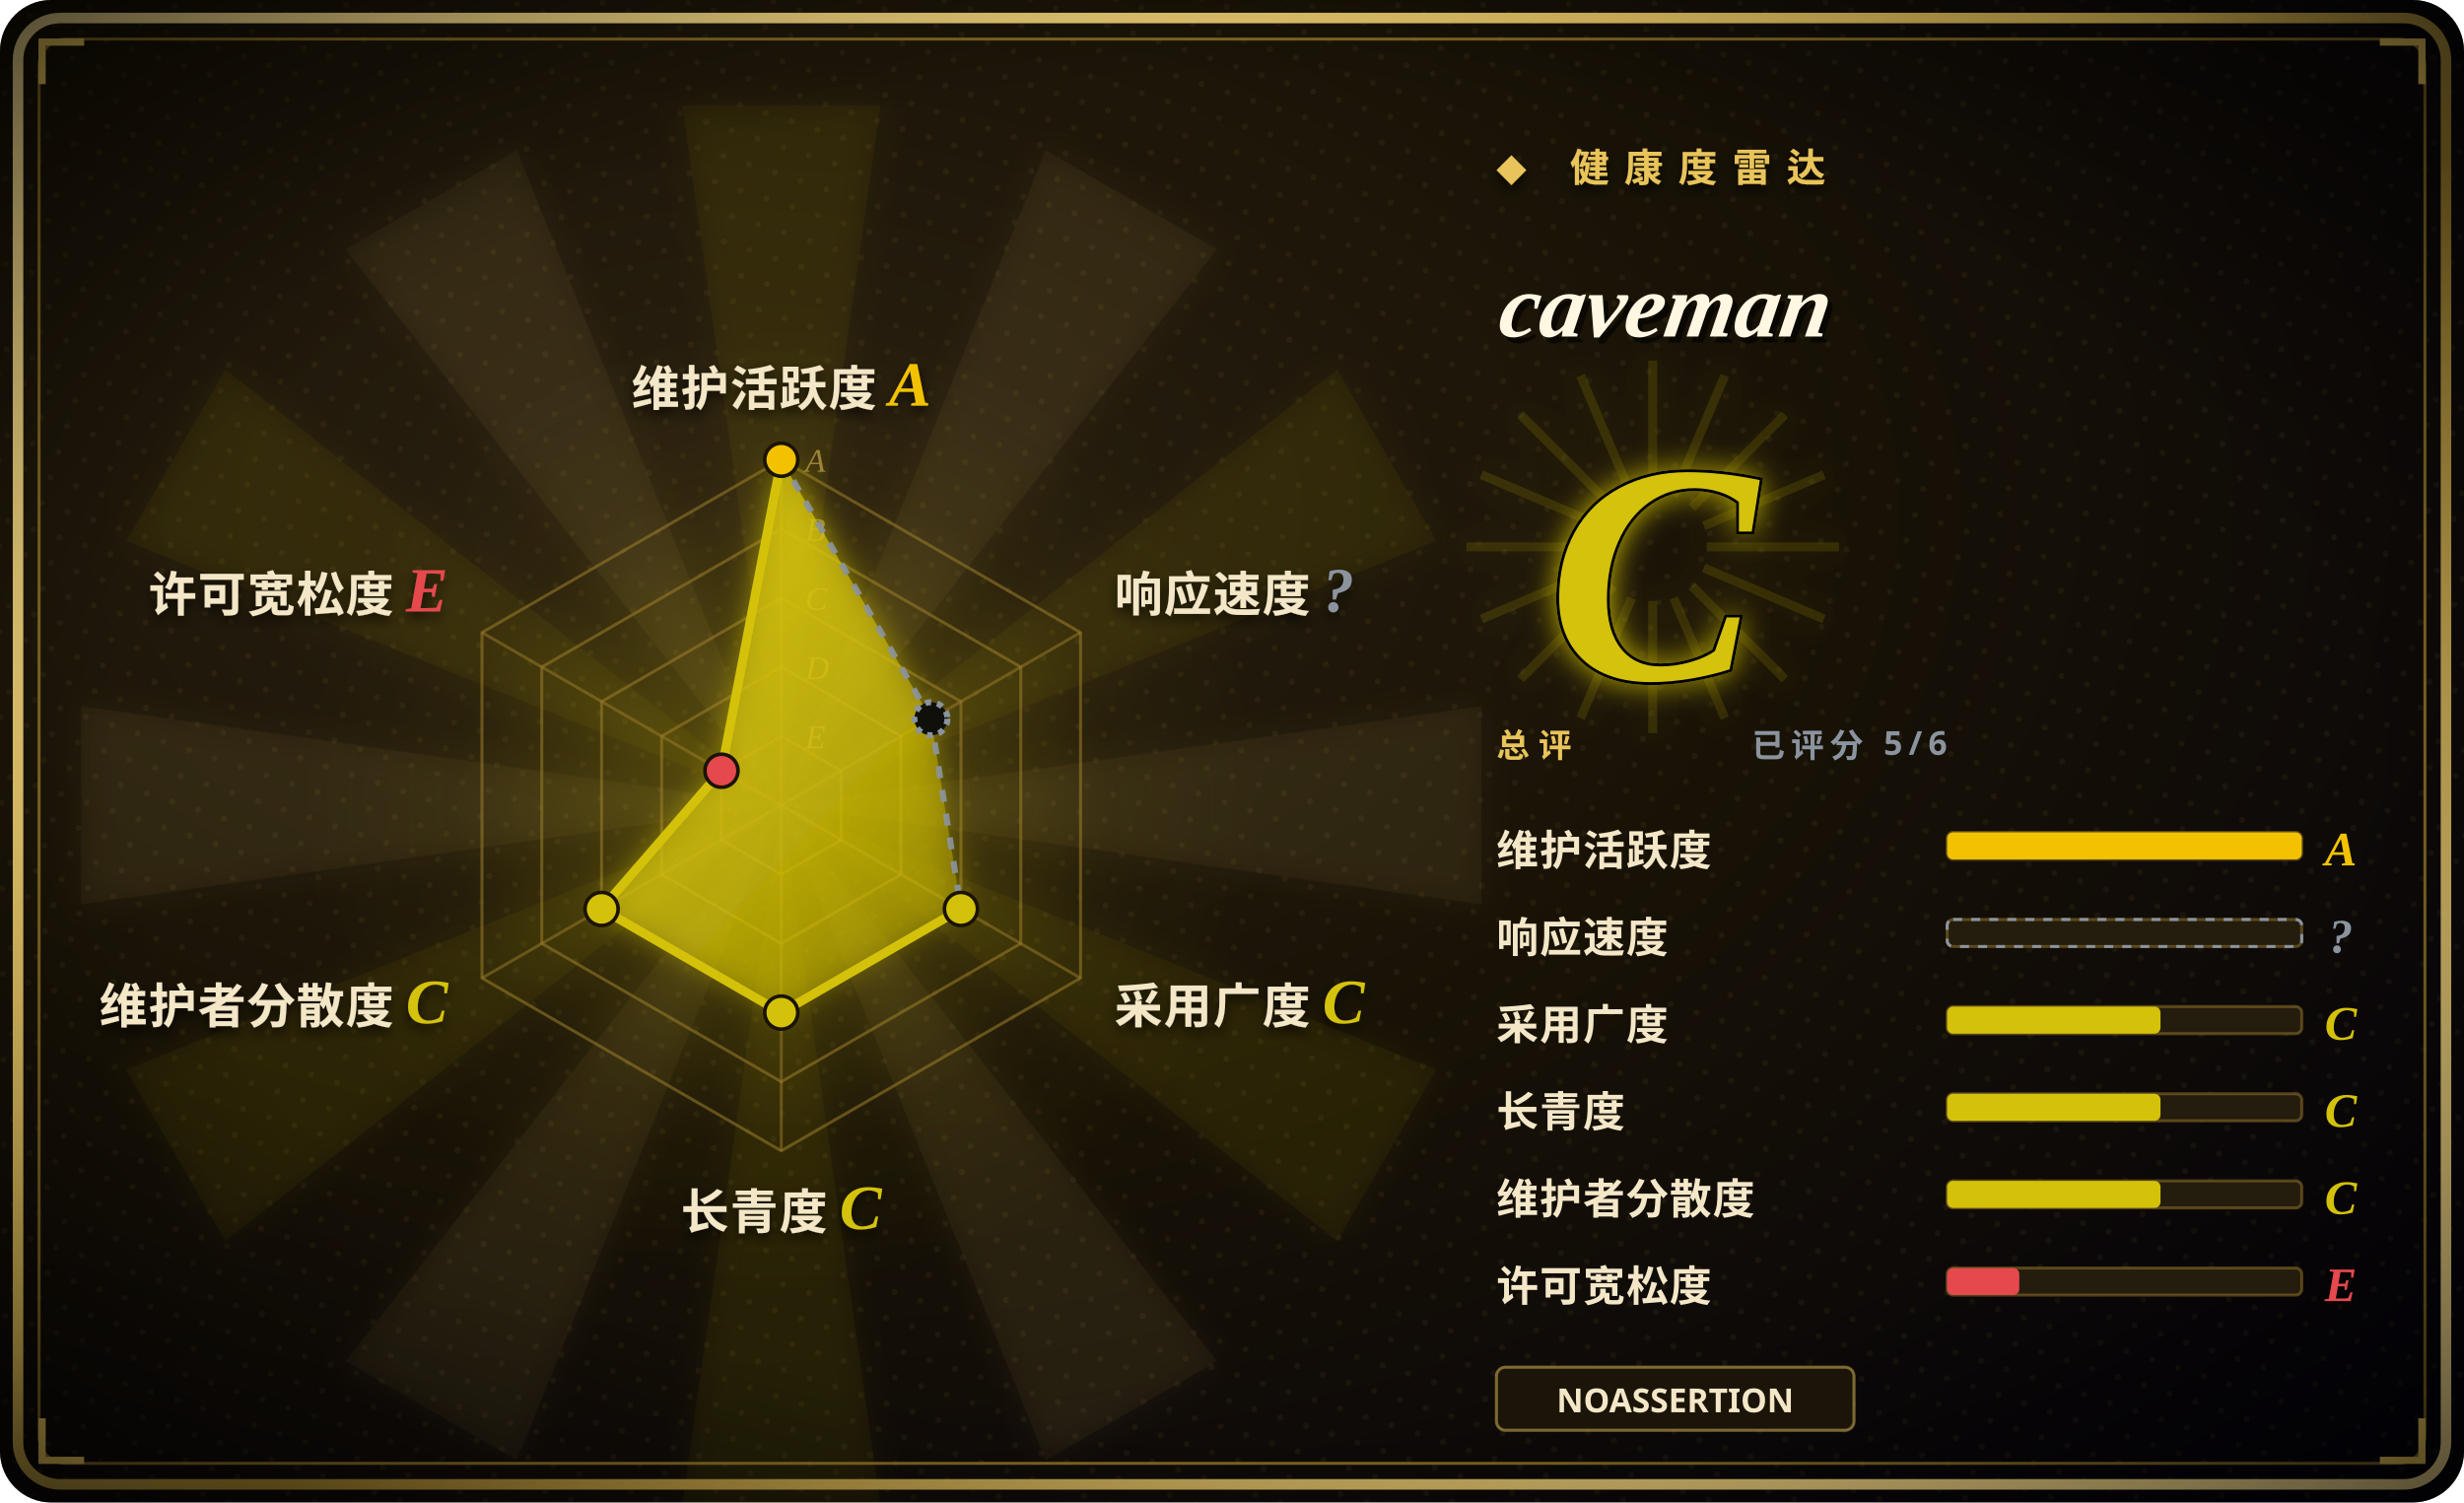
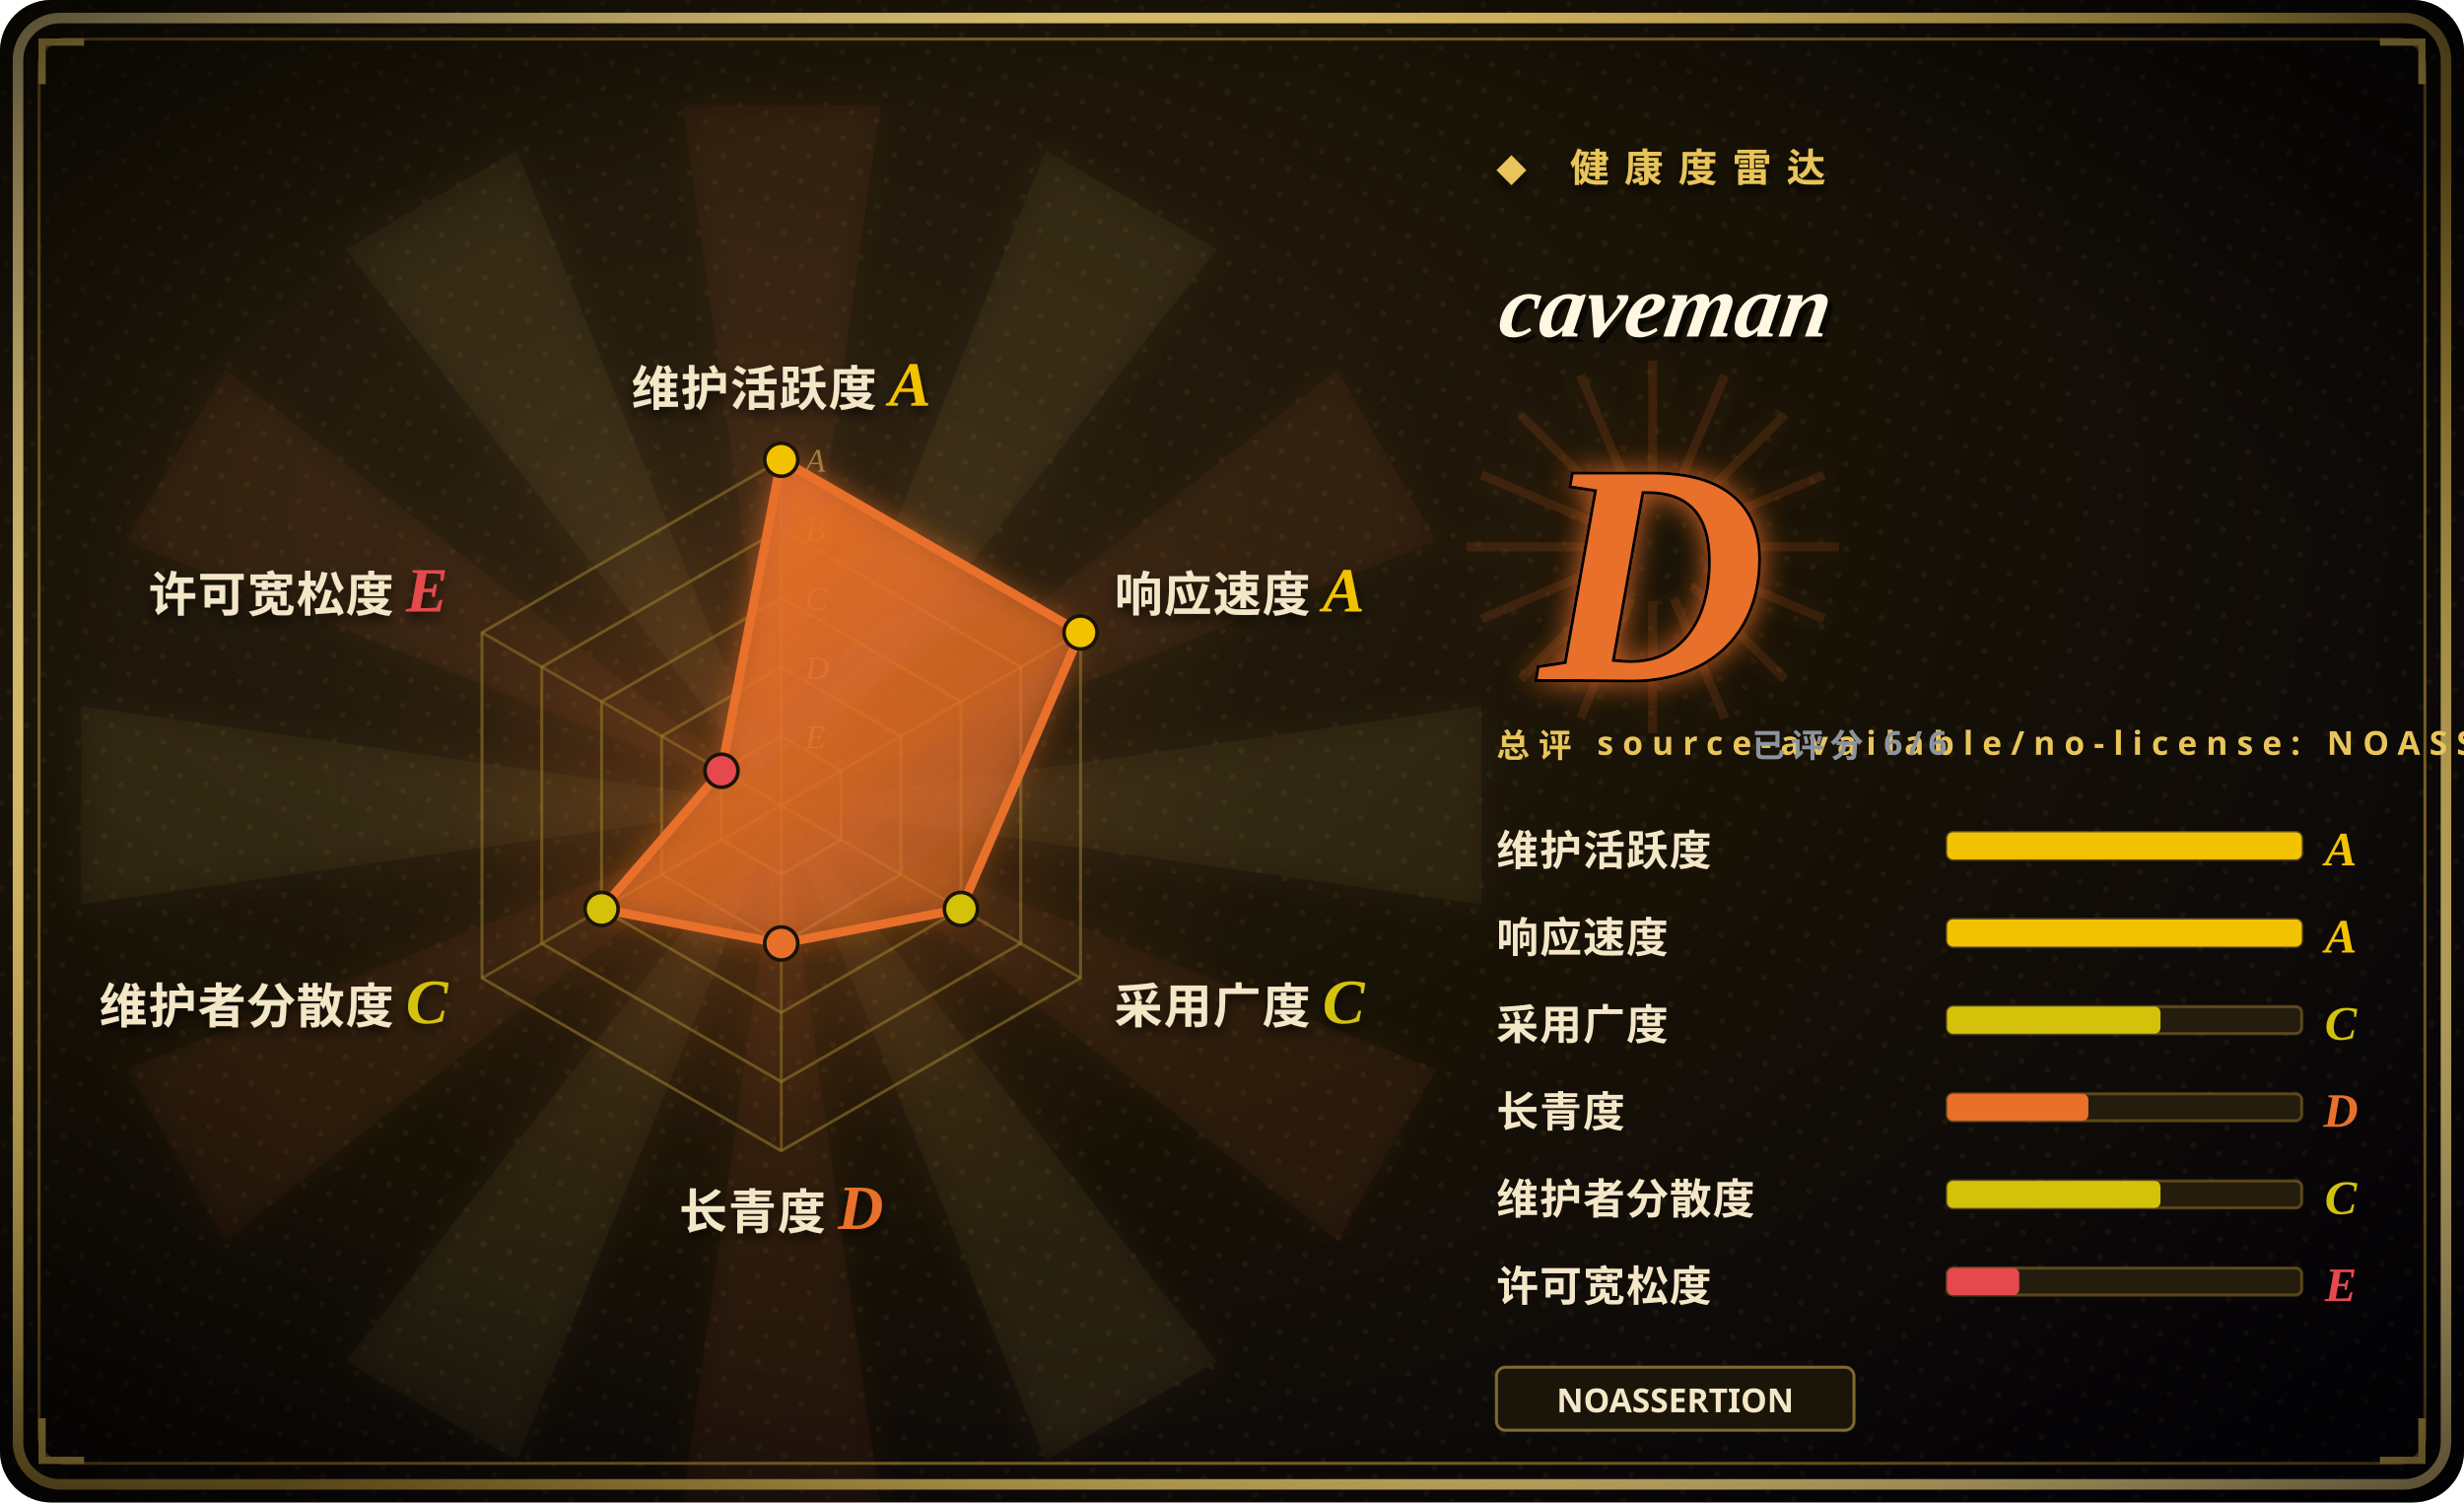
<svg xmlns="http://www.w3.org/2000/svg" width="820" height="500" viewBox="0 0 820 500">
  <defs>
    <radialGradient id="bg" cx="30%" cy="34%" r="90%">
      <stop offset="0%" stop-color="#2a2010" />
      <stop offset="48%" stop-color="#181206" />
      <stop offset="100%" stop-color="#05030a" />
    </radialGradient>
    <radialGradient id="vig" cx="50%" cy="50%" r="72%">
      <stop offset="62%" stop-color="#000000" stop-opacity="0" />
      <stop offset="100%" stop-color="#000000" stop-opacity="0.72" />
    </radialGradient>
    <linearGradient id="frame" x1="0" y1="0" x2="1" y2="1">
      <stop offset="0%" stop-color="#f6dd92" />
      <stop offset="45%" stop-color="#E8C45A" />
      <stop offset="55%" stop-color="#9c7d2a" />
      <stop offset="100%" stop-color="#f6dd92" />
    </linearGradient>
    <linearGradient id="poly" x1="0" y1="0" x2="0.7" y2="1">
-       <stop offset="0%" stop-color="#D4C20A" stop-opacity="0.92" />
-       <stop offset="100%" stop-color="#D4C20A" stop-opacity="0.34" />
+       <stop offset="0%" stop-color="#E8702A" stop-opacity="0.92" />
+       <stop offset="100%" stop-color="#E8702A" stop-opacity="0.34" />
    </linearGradient>
    <radialGradient id="halo" cx="50%" cy="50%" r="50%">
-       <stop offset="0%" stop-color="#D4C20A" stop-opacity="0.34" />
-       <stop offset="68%" stop-color="#D4C20A" stop-opacity="0.04" />
-       <stop offset="100%" stop-color="#D4C20A" stop-opacity="0" />
+       <stop offset="0%" stop-color="#E8702A" stop-opacity="0.34" />
+       <stop offset="68%" stop-color="#E8702A" stop-opacity="0.04" />
+       <stop offset="100%" stop-color="#E8702A" stop-opacity="0" />
    </radialGradient>
    <filter id="glow" x="-60%" y="-60%" width="220%" height="220%">
      <feGaussianBlur stdDeviation="5" result="b" />
      <feMerge>
        <feMergeNode in="b" />
        <feMergeNode in="SourceGraphic" />
      </feMerge>
    </filter>
    <filter id="soft" x="-30%" y="-30%" width="160%" height="160%">
      <feDropShadow dx="0" dy="2" stdDeviation="2" flood-color="#000" flood-opacity="0.7" />
    </filter>
    <pattern id="halftone" width="9" height="9" patternUnits="userSpaceOnUse" patternTransform="rotate(18)">
      <circle cx="2" cy="2" r="1" fill="#E8C45A" fill-opacity="0.06" />
    </pattern>
  </defs>
  <rect width="820" height="500" rx="17" fill="url(#bg)" />
  <rect width="820" height="500" rx="17" fill="url(#halftone)" />
  <g opacity="0.5" filter="url(#glow)">
    <path d="M260,268 L493,235 L493,301 Z" fill="#E8C45A" fill-opacity="0.10" />
-     <path d="M260,268 L478,356 L445,413 Z" fill="#D4C20A" fill-opacity="0.10" />
+     <path d="M260,268 L478,356 L445,413 Z" fill="#E8702A" fill-opacity="0.10" />
    <path d="M260,268 L405,453 L348,486 Z" fill="#E8C45A" fill-opacity="0.10" />
-     <path d="M260,268 L293,501 L227,501 Z" fill="#D4C20A" fill-opacity="0.10" />
+     <path d="M260,268 L293,501 L227,501 Z" fill="#E8702A" fill-opacity="0.10" />
    <path d="M260,268 L172,486 L115,453 Z" fill="#E8C45A" fill-opacity="0.10" />
-     <path d="M260,268 L75,413 L42,356 Z" fill="#D4C20A" fill-opacity="0.10" />
+     <path d="M260,268 L75,413 L42,356 Z" fill="#E8702A" fill-opacity="0.10" />
    <path d="M260,268 L27,301 L27,235 Z" fill="#E8C45A" fill-opacity="0.10" />
-     <path d="M260,268 L42,180 L75,123 Z" fill="#D4C20A" fill-opacity="0.10" />
+     <path d="M260,268 L42,180 L75,123 Z" fill="#E8702A" fill-opacity="0.10" />
    <path d="M260,268 L115,83 L172,50 Z" fill="#E8C45A" fill-opacity="0.10" />
-     <path d="M260,268 L227,35 L293,35 Z" fill="#D4C20A" fill-opacity="0.10" />
+     <path d="M260,268 L227,35 L293,35 Z" fill="#E8702A" fill-opacity="0.10" />
    <path d="M260,268 L348,50 L405,83 Z" fill="#E8C45A" fill-opacity="0.10" />
-     <path d="M260,268 L445,123 L478,180 Z" fill="#D4C20A" fill-opacity="0.10" />
+     <path d="M260,268 L445,123 L478,180 Z" fill="#E8702A" fill-opacity="0.10" />
  </g>
  <circle cx="260" cy="268" r="161" fill="url(#halo)" />
  <rect x="6" y="6" width="808" height="488" rx="14" fill="none" stroke="url(#frame)" stroke-width="3.5" />
  <rect x="13" y="13" width="794" height="474" rx="9" fill="none" stroke="#9c7d2a" stroke-width="1" stroke-opacity="0.8" />
  <path d="M14,28 L14,14 L28,14" fill="none" stroke="#E8C45A" stroke-width="2.4" />
  <path d="M806,28 L806,14 L792,14" fill="none" stroke="#E8C45A" stroke-width="2.4" />
  <path d="M14,472 L14,486 L28,486" fill="none" stroke="#E8C45A" stroke-width="2.4" />
  <path d="M806,472 L806,486 L792,486" fill="none" stroke="#E8C45A" stroke-width="2.4" />
  <rect width="820" height="500" rx="17" fill="url(#vig)" />
  <polygon points="260.0,153.0 359.6,210.5 359.6,325.5 260.0,383.0 160.4,325.5 160.4,210.5" fill="none" stroke="#9c7d2a" stroke-opacity="0.55" stroke-width="1" />
  <polygon points="260.0,176.0 339.7,222.0 339.7,314.0 260.0,360.0 180.3,314.0 180.3,222.0" fill="none" stroke="#9c7d2a" stroke-opacity="0.55" stroke-width="1" />
  <polygon points="260.0,199.0 319.8,233.5 319.8,302.5 260.0,337.0 200.2,302.5 200.2,233.5" fill="none" stroke="#9c7d2a" stroke-opacity="0.55" stroke-width="1" />
  <polygon points="260.0,222.0 299.8,245.0 299.8,291.0 260.0,314.0 220.2,291.0 220.2,245.0" fill="none" stroke="#9c7d2a" stroke-opacity="0.55" stroke-width="1" />
  <polygon points="260.0,245.0 279.9,256.5 279.9,279.5 260.0,291.0 240.1,279.5 240.1,256.5" fill="none" stroke="#9c7d2a" stroke-opacity="0.55" stroke-width="1" />
  <line x1="260" y1="268" x2="260.0" y2="153.0" stroke="#9c7d2a" stroke-opacity="0.5" stroke-width="1" />
  <line x1="260" y1="268" x2="359.6" y2="210.5" stroke="#9c7d2a" stroke-opacity="0.5" stroke-width="1" />
  <line x1="260" y1="268" x2="359.6" y2="325.5" stroke="#9c7d2a" stroke-opacity="0.5" stroke-width="1" />
  <line x1="260" y1="268" x2="260.0" y2="383.0" stroke="#9c7d2a" stroke-opacity="0.5" stroke-width="1" />
  <line x1="260" y1="268" x2="160.4" y2="325.5" stroke="#9c7d2a" stroke-opacity="0.5" stroke-width="1" />
  <line x1="260" y1="268" x2="160.4" y2="210.5" stroke="#9c7d2a" stroke-opacity="0.5" stroke-width="1" />
  <text x="268" y="157.0" font-size="11" font-style="italic" fill="#E8C45A" fill-opacity="0.55" font-family="'Georgia','Times New Roman',serif">A</text>
  <text x="268" y="180.0" font-size="11" font-style="italic" fill="#E8C45A" fill-opacity="0.55" font-family="'Georgia','Times New Roman',serif">B</text>
  <text x="268" y="203.0" font-size="11" font-style="italic" fill="#E8C45A" fill-opacity="0.55" font-family="'Georgia','Times New Roman',serif">C</text>
  <text x="268" y="226.0" font-size="11" font-style="italic" fill="#E8C45A" fill-opacity="0.55" font-family="'Georgia','Times New Roman',serif">D</text>
  <text x="268" y="249.0" font-size="11" font-style="italic" fill="#E8C45A" fill-opacity="0.55" font-family="'Georgia','Times New Roman',serif">E</text>
-   <polygon points="260.0,153.0 309.8,239.2 319.8,302.5 260.0,337.0 200.2,302.5 240.1,256.5" fill="url(#poly)" filter="url(#glow)" />
-   <line x1="260.0" y1="153.0" x2="309.8" y2="239.2" stroke="#8B949E" stroke-width="2" stroke-dasharray="4 4" stroke-opacity="0.92" />
-   <line x1="309.8" y1="239.2" x2="319.8" y2="302.5" stroke="#8B949E" stroke-width="2" stroke-dasharray="4 4" stroke-opacity="0.92" />
-   <line x1="319.8" y1="302.5" x2="260.0" y2="337.0" stroke="#D4C20A" stroke-width="3" />
-   <line x1="260.0" y1="337.0" x2="200.2" y2="302.5" stroke="#D4C20A" stroke-width="3" />
-   <line x1="200.2" y1="302.5" x2="240.1" y2="256.5" stroke="#D4C20A" stroke-width="3" />
-   <line x1="240.1" y1="256.5" x2="260.0" y2="153.0" stroke="#D4C20A" stroke-width="3" />
+   <polygon points="260.0,153.0 359.6,210.5 319.8,302.5 260.0,314.0 200.2,302.5 240.1,256.5" fill="url(#poly)" filter="url(#glow)" />
+   <line x1="260.0" y1="153.0" x2="359.6" y2="210.5" stroke="#E8702A" stroke-width="3" />
+   <line x1="359.6" y1="210.5" x2="319.8" y2="302.5" stroke="#E8702A" stroke-width="3" />
+   <line x1="319.8" y1="302.5" x2="260.0" y2="314.0" stroke="#E8702A" stroke-width="3" />
+   <line x1="260.0" y1="314.0" x2="200.2" y2="302.5" stroke="#E8702A" stroke-width="3" />
+   <line x1="200.2" y1="302.5" x2="240.1" y2="256.5" stroke="#E8702A" stroke-width="3" />
+   <line x1="240.1" y1="256.5" x2="260.0" y2="153.0" stroke="#E8702A" stroke-width="3" />
  <circle cx="260.0" cy="153.0" r="5.5" fill="#F2C200" stroke="#1a1306" stroke-width="1.2" />
-   <circle cx="309.8" cy="239.2" r="5.5" fill="#10100b" stroke="#8B949E" stroke-width="2" stroke-dasharray="2 2" />
+   <circle cx="359.6" cy="210.5" r="5.5" fill="#F2C200" stroke="#1a1306" stroke-width="1.2" />
  <circle cx="319.8" cy="302.5" r="5.5" fill="#D4C20A" stroke="#1a1306" stroke-width="1.2" />
-   <circle cx="260.0" cy="337.0" r="5.5" fill="#D4C20A" stroke="#1a1306" stroke-width="1.2" />
+   <circle cx="260.0" cy="314.0" r="5.5" fill="#E8702A" stroke="#1a1306" stroke-width="1.2" />
  <circle cx="200.2" cy="302.5" r="5.5" fill="#D4C20A" stroke="#1a1306" stroke-width="1.2" />
  <circle cx="240.1" cy="256.5" r="5.5" fill="#E5484D" stroke="#1a1306" stroke-width="1.2" />
  <text x="260.0" y="135.0" font-size="16" font-weight="900" fill="#f3e7c8" text-anchor="middle" font-family="'PingFang SC','Hiragino Sans GB','Heiti SC','Microsoft YaHei',sans-serif" letter-spacing="0.4" filter="url(#soft)">维护活跃度 <tspan fill="#F2C200" font-family="'Georgia','Times New Roman',serif" font-style="italic" font-size="21">A</tspan>
  </text>
-   <text x="370.9" y="203.5" font-size="16" font-weight="900" fill="#f3e7c8" text-anchor="start" font-family="'PingFang SC','Hiragino Sans GB','Heiti SC','Microsoft YaHei',sans-serif" letter-spacing="0.4" filter="url(#soft)">响应速度 <tspan fill="#8B949E" font-family="'Georgia','Times New Roman',serif" font-style="italic" font-size="21">?</tspan>
+   <text x="370.9" y="203.5" font-size="16" font-weight="900" fill="#f3e7c8" text-anchor="start" font-family="'PingFang SC','Hiragino Sans GB','Heiti SC','Microsoft YaHei',sans-serif" letter-spacing="0.4" filter="url(#soft)">响应速度 <tspan fill="#F2C200" font-family="'Georgia','Times New Roman',serif" font-style="italic" font-size="21">A</tspan>
  </text>
  <text x="370.9" y="340.5" font-size="16" font-weight="900" fill="#f3e7c8" text-anchor="start" font-family="'PingFang SC','Hiragino Sans GB','Heiti SC','Microsoft YaHei',sans-serif" letter-spacing="0.4" filter="url(#soft)">采用广度 <tspan fill="#D4C20A" font-family="'Georgia','Times New Roman',serif" font-style="italic" font-size="21">C</tspan>
  </text>
-   <text x="260.0" y="409.0" font-size="16" font-weight="900" fill="#f3e7c8" text-anchor="middle" font-family="'PingFang SC','Hiragino Sans GB','Heiti SC','Microsoft YaHei',sans-serif" letter-spacing="0.4" filter="url(#soft)">长青度 <tspan fill="#D4C20A" font-family="'Georgia','Times New Roman',serif" font-style="italic" font-size="21">C</tspan>
+   <text x="260.0" y="409.0" font-size="16" font-weight="900" fill="#f3e7c8" text-anchor="middle" font-family="'PingFang SC','Hiragino Sans GB','Heiti SC','Microsoft YaHei',sans-serif" letter-spacing="0.4" filter="url(#soft)">长青度 <tspan fill="#E8702A" font-family="'Georgia','Times New Roman',serif" font-style="italic" font-size="21">D</tspan>
  </text>
  <text x="149.1" y="340.5" font-size="16" font-weight="900" fill="#f3e7c8" text-anchor="end" font-family="'PingFang SC','Hiragino Sans GB','Heiti SC','Microsoft YaHei',sans-serif" letter-spacing="0.4" filter="url(#soft)">维护者分散度 <tspan fill="#D4C20A" font-family="'Georgia','Times New Roman',serif" font-style="italic" font-size="21">C</tspan>
  </text>
  <text x="149.1" y="203.5" font-size="16" font-weight="900" fill="#f3e7c8" text-anchor="end" font-family="'PingFang SC','Hiragino Sans GB','Heiti SC','Microsoft YaHei',sans-serif" letter-spacing="0.4" filter="url(#soft)">许可宽松度 <tspan fill="#E5484D" font-family="'Georgia','Times New Roman',serif" font-style="italic" font-size="21">E</tspan>
  </text>
  <text x="498" y="60" font-size="13" letter-spacing="5" fill="#E8C45A" font-weight="900" font-family="'PingFang SC','Hiragino Sans GB','Heiti SC','Microsoft YaHei',sans-serif" filter="url(#soft)">◆ 健康度雷达</text>
  <g transform="translate(498,112) skewX(-9)">
    <text x="2" y="2" font-size="30" font-weight="900" font-style="italic" fill="#000" fill-opacity="0.6" font-family="'Georgia','Times New Roman',serif">caveman</text>
    <text x="0" y="0" font-size="30" font-weight="900" font-style="italic" fill="#fff7e2" font-family="'Georgia','Times New Roman',serif">caveman</text>
  </g>
  <line x1="498" y1="124" x2="648" y2="124" stroke="url(#frame)" stroke-width="2" />
  <g opacity="0.85" filter="url(#glow)">
-     <line x1="568" y1="182" x2="612" y2="182" stroke="#D4C20A" stroke-opacity="0.16" stroke-width="3" />
-     <line x1="567" y1="189" x2="607" y2="206" stroke="#D4C20A" stroke-opacity="0.16" stroke-width="3" />
-     <line x1="563" y1="195" x2="594" y2="226" stroke="#D4C20A" stroke-opacity="0.16" stroke-width="3" />
-     <line x1="557" y1="199" x2="574" y2="239" stroke="#D4C20A" stroke-opacity="0.16" stroke-width="3" />
-     <line x1="550" y1="200" x2="550" y2="244" stroke="#D4C20A" stroke-opacity="0.16" stroke-width="3" />
-     <line x1="543" y1="199" x2="526" y2="239" stroke="#D4C20A" stroke-opacity="0.16" stroke-width="3" />
-     <line x1="537" y1="195" x2="506" y2="226" stroke="#D4C20A" stroke-opacity="0.16" stroke-width="3" />
-     <line x1="533" y1="189" x2="493" y2="206" stroke="#D4C20A" stroke-opacity="0.16" stroke-width="3" />
-     <line x1="532" y1="182" x2="488" y2="182" stroke="#D4C20A" stroke-opacity="0.16" stroke-width="3" />
-     <line x1="533" y1="175" x2="493" y2="158" stroke="#D4C20A" stroke-opacity="0.16" stroke-width="3" />
-     <line x1="537" y1="169" x2="506" y2="138" stroke="#D4C20A" stroke-opacity="0.16" stroke-width="3" />
-     <line x1="543" y1="165" x2="526" y2="125" stroke="#D4C20A" stroke-opacity="0.16" stroke-width="3" />
-     <line x1="550" y1="164" x2="550" y2="120" stroke="#D4C20A" stroke-opacity="0.16" stroke-width="3" />
-     <line x1="557" y1="165" x2="574" y2="125" stroke="#D4C20A" stroke-opacity="0.16" stroke-width="3" />
-     <line x1="563" y1="169" x2="594" y2="138" stroke="#D4C20A" stroke-opacity="0.16" stroke-width="3" />
-     <line x1="567" y1="175" x2="607" y2="158" stroke="#D4C20A" stroke-opacity="0.16" stroke-width="3" />
+     <line x1="568" y1="182" x2="612" y2="182" stroke="#E8702A" stroke-opacity="0.16" stroke-width="3" />
+     <line x1="567" y1="189" x2="607" y2="206" stroke="#E8702A" stroke-opacity="0.16" stroke-width="3" />
+     <line x1="563" y1="195" x2="594" y2="226" stroke="#E8702A" stroke-opacity="0.16" stroke-width="3" />
+     <line x1="557" y1="199" x2="574" y2="239" stroke="#E8702A" stroke-opacity="0.16" stroke-width="3" />
+     <line x1="550" y1="200" x2="550" y2="244" stroke="#E8702A" stroke-opacity="0.16" stroke-width="3" />
+     <line x1="543" y1="199" x2="526" y2="239" stroke="#E8702A" stroke-opacity="0.16" stroke-width="3" />
+     <line x1="537" y1="195" x2="506" y2="226" stroke="#E8702A" stroke-opacity="0.16" stroke-width="3" />
+     <line x1="533" y1="189" x2="493" y2="206" stroke="#E8702A" stroke-opacity="0.16" stroke-width="3" />
+     <line x1="532" y1="182" x2="488" y2="182" stroke="#E8702A" stroke-opacity="0.16" stroke-width="3" />
+     <line x1="533" y1="175" x2="493" y2="158" stroke="#E8702A" stroke-opacity="0.16" stroke-width="3" />
+     <line x1="537" y1="169" x2="506" y2="138" stroke="#E8702A" stroke-opacity="0.16" stroke-width="3" />
+     <line x1="543" y1="165" x2="526" y2="125" stroke="#E8702A" stroke-opacity="0.16" stroke-width="3" />
+     <line x1="550" y1="164" x2="550" y2="120" stroke="#E8702A" stroke-opacity="0.16" stroke-width="3" />
+     <line x1="557" y1="165" x2="574" y2="125" stroke="#E8702A" stroke-opacity="0.16" stroke-width="3" />
+     <line x1="563" y1="169" x2="594" y2="138" stroke="#E8702A" stroke-opacity="0.16" stroke-width="3" />
+     <line x1="567" y1="175" x2="607" y2="158" stroke="#E8702A" stroke-opacity="0.16" stroke-width="3" />
  </g>
-   <text x="550" y="226" font-size="104" font-weight="900" font-style="italic" text-anchor="middle" fill="#D4C20A" stroke="#000" stroke-width="2" paint-order="stroke" font-family="'Georgia','Times New Roman',serif" filter="url(#glow)">C</text>
-   <text x="498" y="252" font-size="11" letter-spacing="3" fill="#E8C45A" font-family="'PingFang SC','Hiragino Sans GB','Heiti SC','Microsoft YaHei',sans-serif" font-weight="900">总评</text>
-   <text x="648" y="252" font-size="11" letter-spacing="2" fill="#8B949E" font-family="'PingFang SC','Hiragino Sans GB','Heiti SC','Microsoft YaHei',sans-serif" font-weight="900" text-anchor="end">已评分 5/6</text>
+   <text x="550" y="226" font-size="104" font-weight="900" font-style="italic" text-anchor="middle" fill="#E8702A" stroke="#000" stroke-width="2" paint-order="stroke" font-family="'Georgia','Times New Roman',serif" filter="url(#glow)">D</text>
+   <text x="498" y="252" font-size="11" letter-spacing="3" fill="#E8C45A" font-family="'PingFang SC','Hiragino Sans GB','Heiti SC','Microsoft YaHei',sans-serif" font-weight="900">总评   source-available/no-license: NOASSERTION</text>
+   <text x="648" y="252" font-size="11" letter-spacing="2" fill="#8B949E" font-family="'PingFang SC','Hiragino Sans GB','Heiti SC','Microsoft YaHei',sans-serif" font-weight="900" text-anchor="end">已评分 6/6</text>
  <text x="498" y="288" font-size="14" font-weight="900" fill="#f3e7c8" font-family="'PingFang SC','Hiragino Sans GB','Heiti SC','Microsoft YaHei',sans-serif" letter-spacing="0.4">维护活跃度</text>
  <rect x="648" y="277" width="118" height="9" rx="2" fill="#241d0e" stroke="#9c7d2a" stroke-opacity="0.5" />
  <rect x="648" y="277" width="118" height="9" rx="2" fill="#F2C200" />
  <text x="779" y="288" font-size="16" font-weight="900" font-style="italic" fill="#F2C200" font-family="'Georgia','Times New Roman',serif" text-anchor="middle">A</text>
  <text x="498" y="317" font-size="14" font-weight="900" fill="#f3e7c8" font-family="'PingFang SC','Hiragino Sans GB','Heiti SC','Microsoft YaHei',sans-serif" letter-spacing="0.4">响应速度</text>
  <rect x="648" y="306" width="118" height="9" rx="2" fill="#241d0e" stroke="#9c7d2a" stroke-opacity="0.5" />
-   <rect x="648" y="306" width="118" height="9" rx="2" fill="none" stroke="#8B949E" stroke-dasharray="3 3" />
-   <text x="779" y="317" font-size="16" font-weight="900" font-style="italic" fill="#8B949E" font-family="'Georgia','Times New Roman',serif" text-anchor="middle">?</text>
+   <rect x="648" y="306" width="118" height="9" rx="2" fill="#F2C200" />
+   <text x="779" y="317" font-size="16" font-weight="900" font-style="italic" fill="#F2C200" font-family="'Georgia','Times New Roman',serif" text-anchor="middle">A</text>
  <text x="498" y="346" font-size="14" font-weight="900" fill="#f3e7c8" font-family="'PingFang SC','Hiragino Sans GB','Heiti SC','Microsoft YaHei',sans-serif" letter-spacing="0.4">采用广度</text>
  <rect x="648" y="335" width="118" height="9" rx="2" fill="#241d0e" stroke="#9c7d2a" stroke-opacity="0.5" />
  <rect x="648" y="335" width="71" height="9" rx="2" fill="#D4C20A" />
  <text x="779" y="346" font-size="16" font-weight="900" font-style="italic" fill="#D4C20A" font-family="'Georgia','Times New Roman',serif" text-anchor="middle">C</text>
  <text x="498" y="375" font-size="14" font-weight="900" fill="#f3e7c8" font-family="'PingFang SC','Hiragino Sans GB','Heiti SC','Microsoft YaHei',sans-serif" letter-spacing="0.4">长青度</text>
  <rect x="648" y="364" width="118" height="9" rx="2" fill="#241d0e" stroke="#9c7d2a" stroke-opacity="0.5" />
-   <rect x="648" y="364" width="71" height="9" rx="2" fill="#D4C20A" />
-   <text x="779" y="375" font-size="16" font-weight="900" font-style="italic" fill="#D4C20A" font-family="'Georgia','Times New Roman',serif" text-anchor="middle">C</text>
+   <rect x="648" y="364" width="47" height="9" rx="2" fill="#E8702A" />
+   <text x="779" y="375" font-size="16" font-weight="900" font-style="italic" fill="#E8702A" font-family="'Georgia','Times New Roman',serif" text-anchor="middle">D</text>
  <text x="498" y="404" font-size="14" font-weight="900" fill="#f3e7c8" font-family="'PingFang SC','Hiragino Sans GB','Heiti SC','Microsoft YaHei',sans-serif" letter-spacing="0.4">维护者分散度</text>
  <rect x="648" y="393" width="118" height="9" rx="2" fill="#241d0e" stroke="#9c7d2a" stroke-opacity="0.5" />
  <rect x="648" y="393" width="71" height="9" rx="2" fill="#D4C20A" />
  <text x="779" y="404" font-size="16" font-weight="900" font-style="italic" fill="#D4C20A" font-family="'Georgia','Times New Roman',serif" text-anchor="middle">C</text>
  <text x="498" y="433" font-size="14" font-weight="900" fill="#f3e7c8" font-family="'PingFang SC','Hiragino Sans GB','Heiti SC','Microsoft YaHei',sans-serif" letter-spacing="0.4">许可宽松度</text>
  <rect x="648" y="422" width="118" height="9" rx="2" fill="#241d0e" stroke="#9c7d2a" stroke-opacity="0.5" />
  <rect x="648" y="422" width="24" height="9" rx="2" fill="#E5484D" />
  <text x="779" y="433" font-size="16" font-weight="900" font-style="italic" fill="#E5484D" font-family="'Georgia','Times New Roman',serif" text-anchor="middle">E</text>
  <rect x="498" y="455" width="119" height="21" rx="3" fill="#1b1408" stroke="#E8C45A" stroke-opacity="0.5" />
  <text x="557.5" y="470" font-size="11" font-weight="700" fill="#f3e7c8" text-anchor="middle" font-family="'PingFang SC','Hiragino Sans GB','Heiti SC','Microsoft YaHei',sans-serif">NOASSERTION</text>
</svg>
